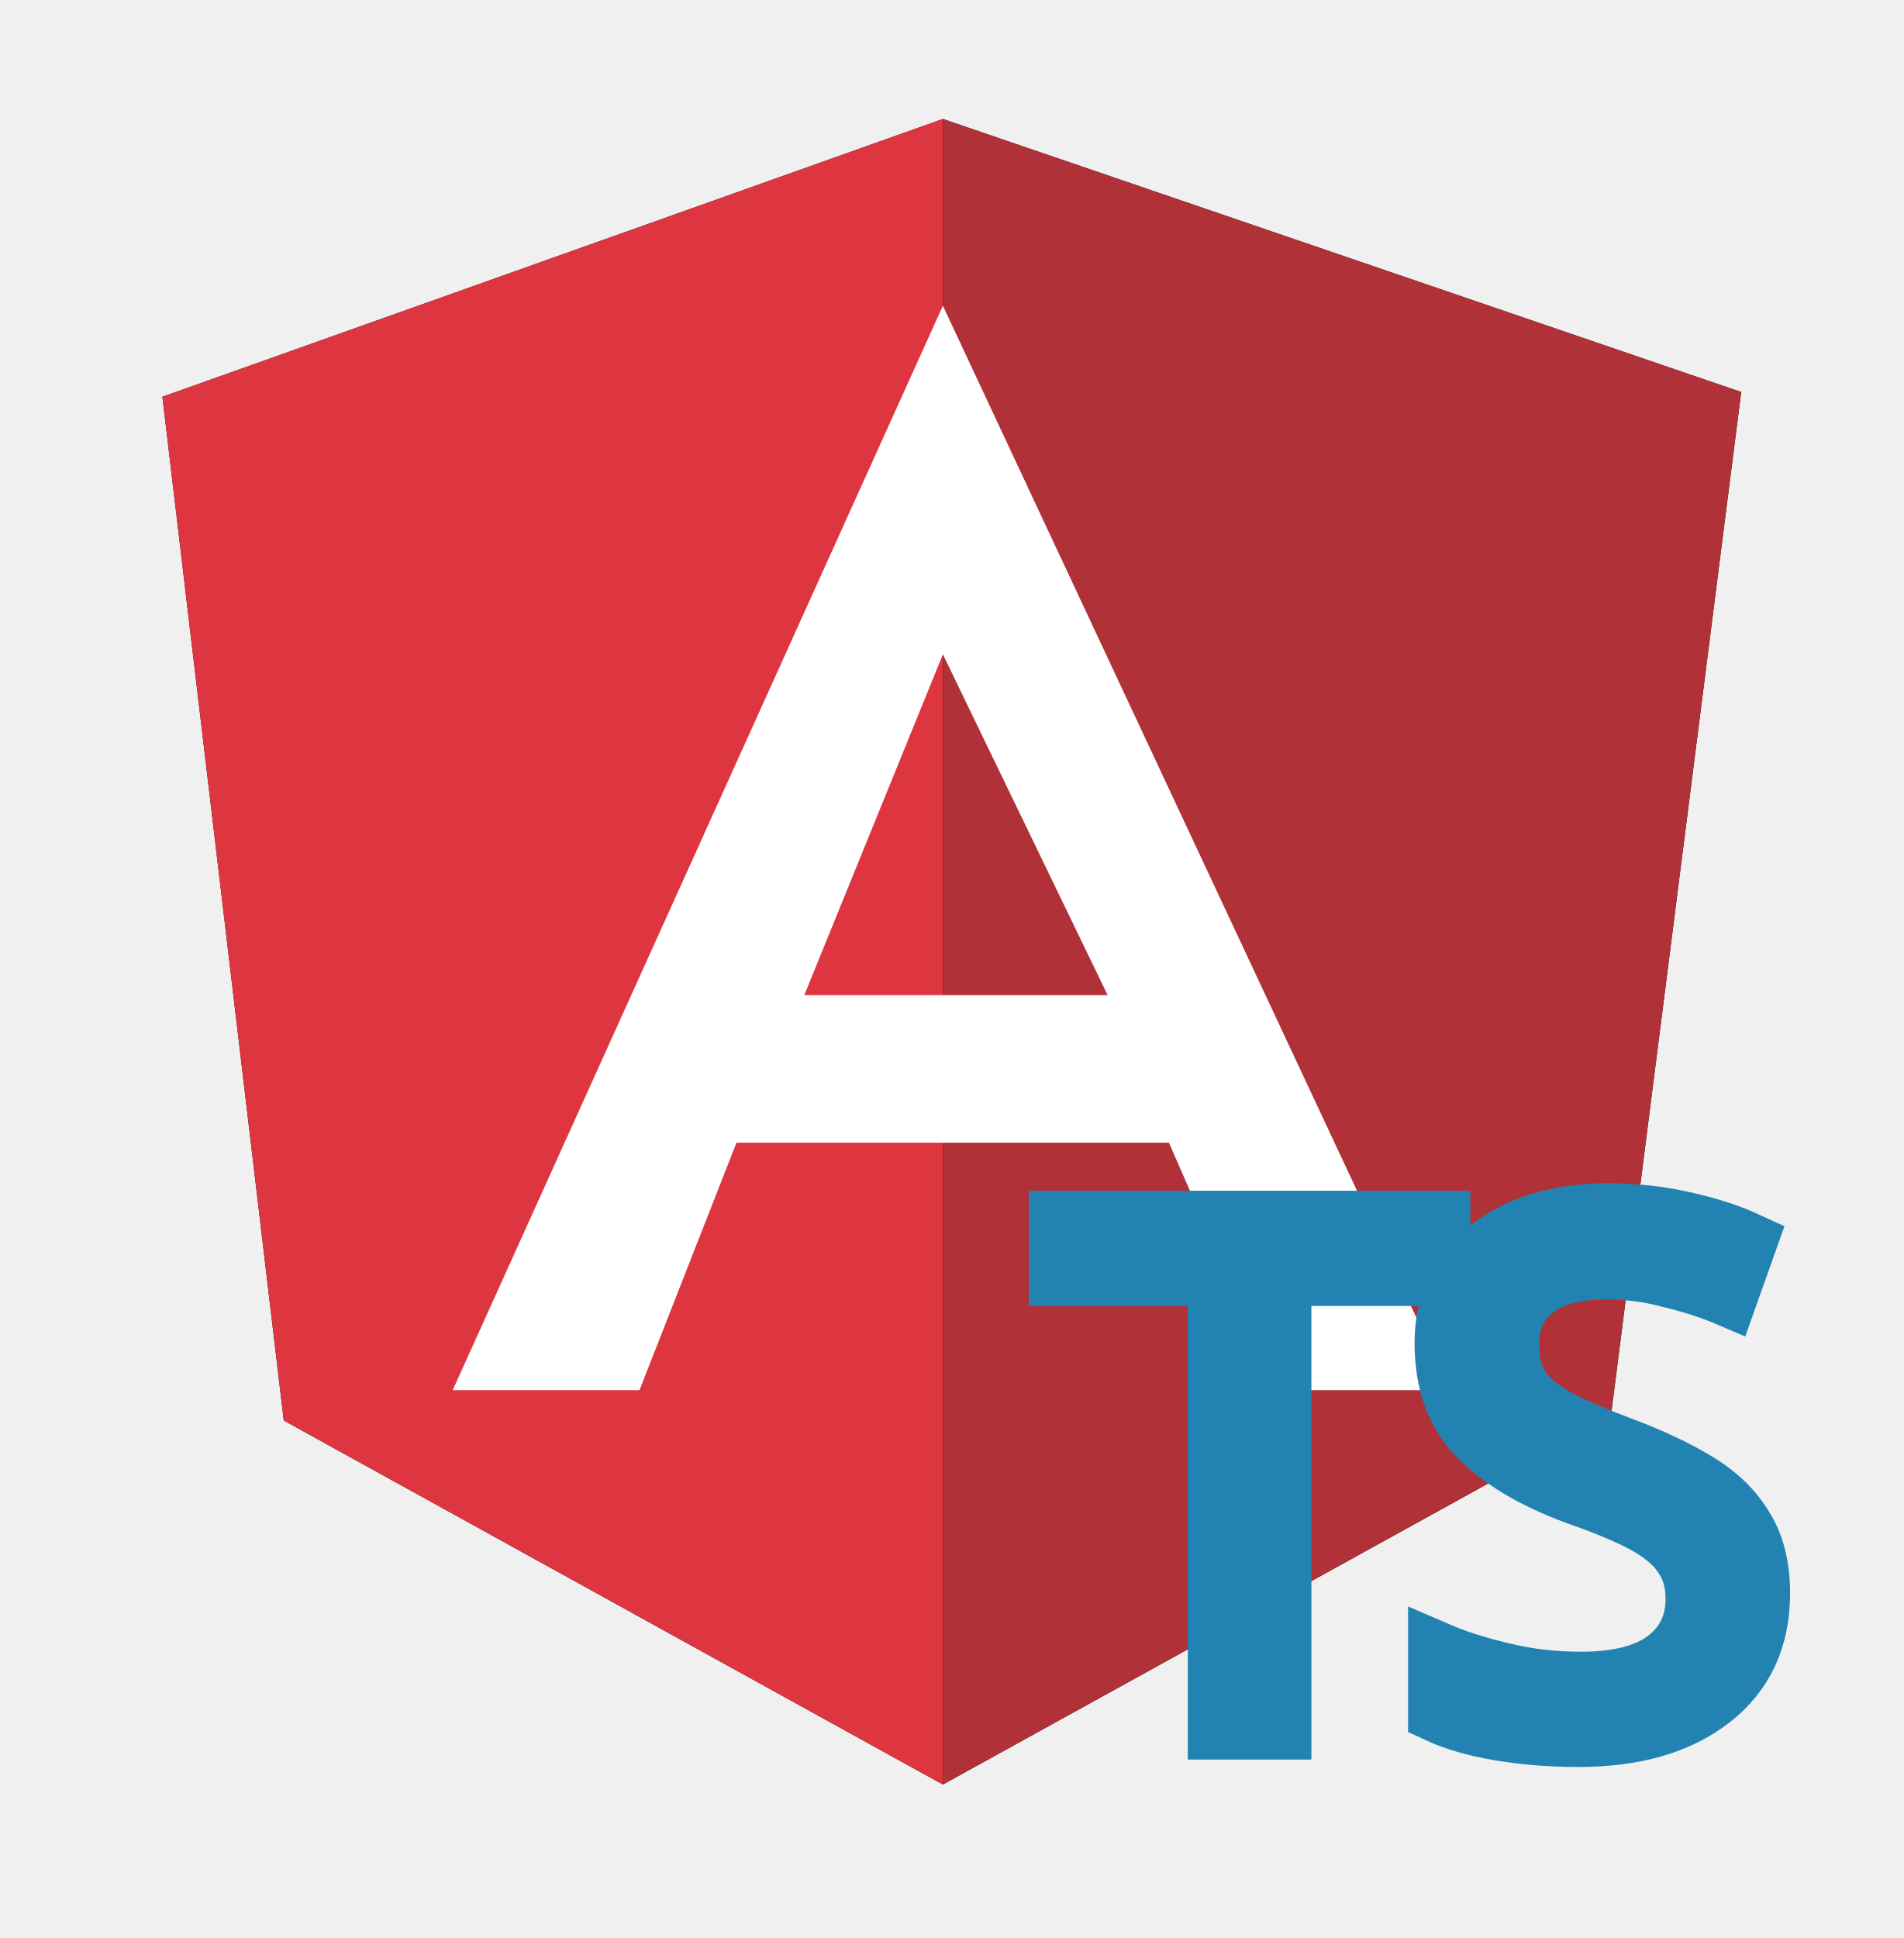
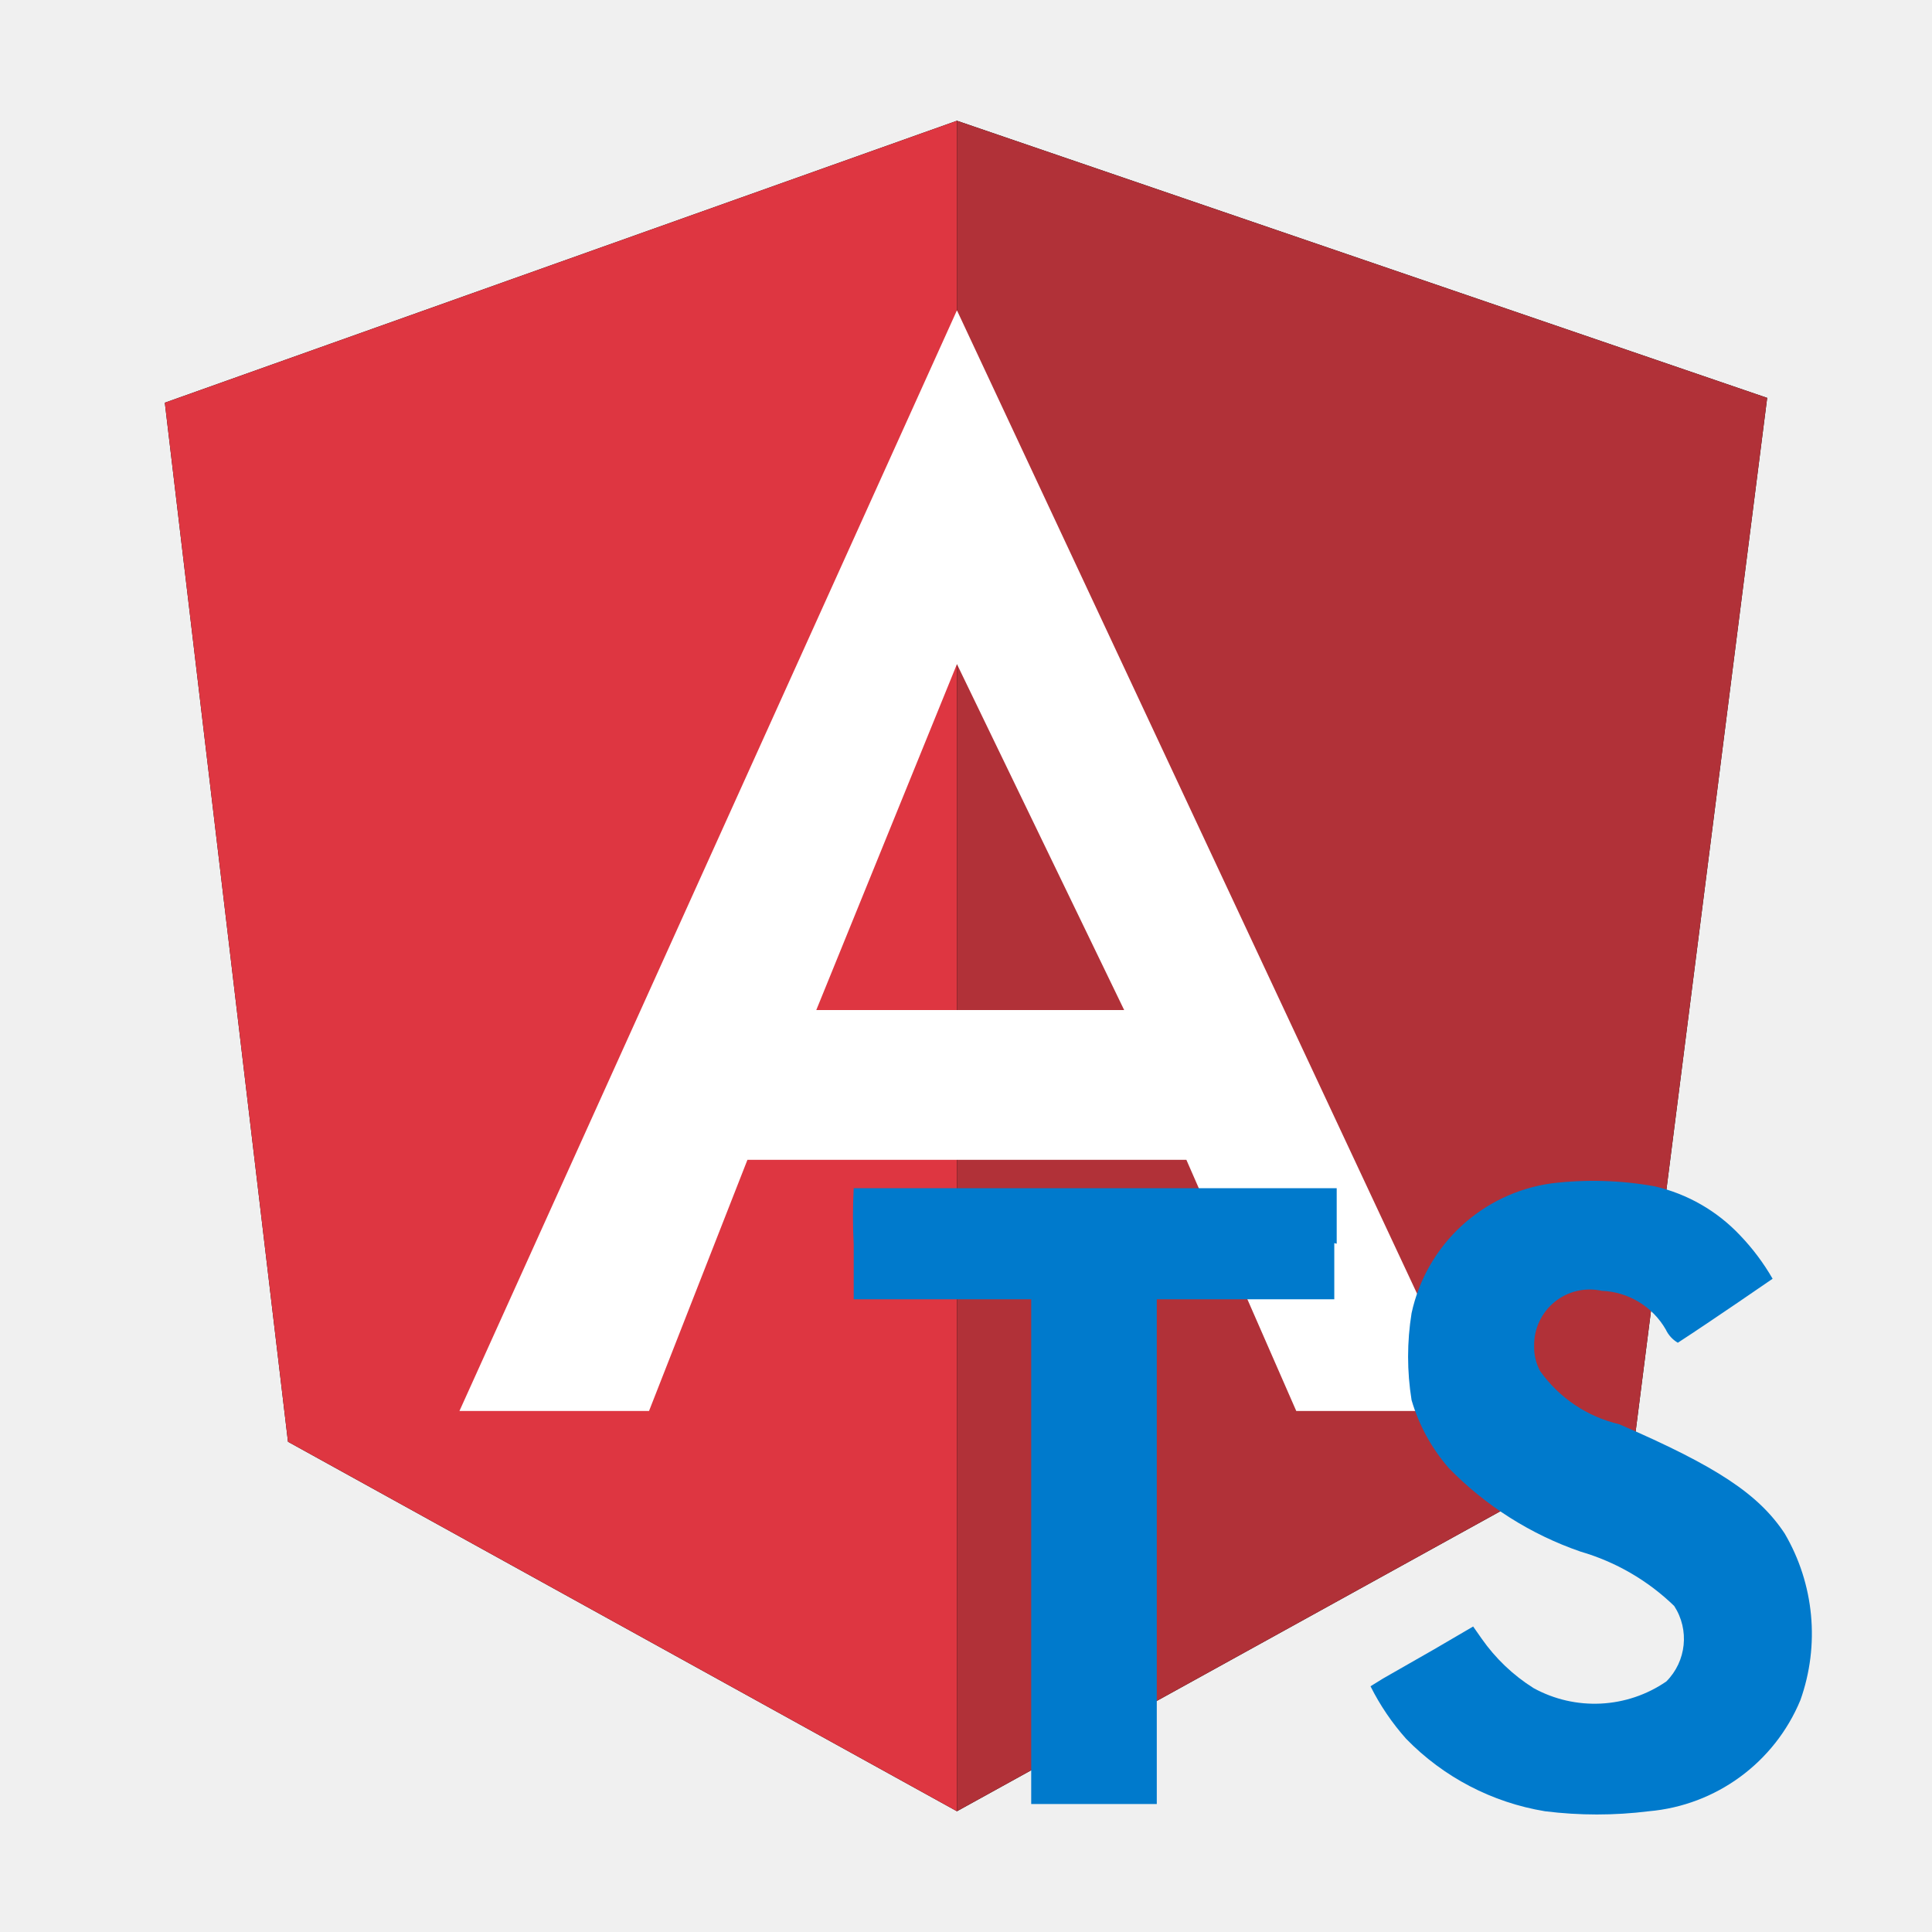
- <svg xmlns="http://www.w3.org/2000/svg" id="angular" viewBox="0 0 32 32.58">
-   <g>
-     <polygon points="2.73 6.67 15.85 2 29.27 6.59 27.08 23.8 15.85 30 4.77 23.88 2.73 6.67" />
-     <path d="M2.73,6.67L15.85,2V30L4.77,23.88Z" style="fill: #de3641" />
-     <path d="M15.85,2L29.27,6.59,27.08,23.8,15.85,30V2Z" style="fill: #b13138" />
-     <path d="M15.85,5.14l8.53,18.23H21.47l-1.82-4.16H15.85V16.73h2.77L15.85,11l-2.33,5.73h2.33v2.48H12.38l-1.63,4.16H7.61Z" style="fill: #fff" />
+ <svg xmlns="http://www.w3.org/2000/svg" id="angular" viewBox="0 0 32 32">
+   <polygon points="2.73 6.67 15.85 2 29.27 6.59 27.08 23.8 15.85 30 4.77 23.88 2.73 6.67" />
+   <path d="M2.73,6.67L15.85,2V30L4.77,23.88Z" style="fill: #de3641" />
+   <path d="M15.85,2L29.27,6.59,27.08,23.8,15.85,30V2Z" style="fill: #b13138" />
+   <path id="A" d="M15.85,5.14l8.53,18.23H21.47l-1.82-4.16H15.85V16.73h2.77L15.85,11l-2.33,5.73h2.33v2.48H12.38l-1.63,4.16H7.61Z" style="fill: #fff" />
+   <g id="official_ts" data-name="official ts">
+     <path d="M27.41,19.65a2.81,2.81,0,0,1,1.41.81,3.72,3.72,0,0,1,.54.72s-1,.69-1.57,1.06a0.5,0.5,0,0,1-.2-0.22,1.28,1.28,0,0,0-1.06-.64,0.92,0.92,0,0,0-1.12.91,0.83,0.83,0,0,0,.1.42,2.23,2.23,0,0,0,1.31.88c1.62,0.7,2.31,1.16,2.74,1.81a3.28,3.28,0,0,1,.26,2.76A3,3,0,0,1,27.31,30a6.93,6.93,0,0,1-1.72,0,4.15,4.15,0,0,1-2.3-1.2,4,4,0,0,1-.59-0.87l0.21-.13,0.84-.48,0.65-.38,0.14,0.2a3,3,0,0,0,.86.82,2.1,2.1,0,0,0,2.2-.11,1,1,0,0,0,.13-1.25,3.72,3.72,0,0,0-1.55-.9A5.6,5.6,0,0,1,24,24.32a3,3,0,0,1-.62-1.13,4.53,4.53,0,0,1,0-1.44,2.76,2.76,0,0,1,2.32-2.15A5.73,5.73,0,0,1,27.41,19.65Z" style="fill: #007acc" />
+     <path d="M22.1,20.59v0.93H19.16v8.36H17.08V21.52H14.14V20.61a8.9,8.9,0,0,1,0-.93s1.8,0,4,0h4v0.92Z" style="fill: #007acc" />
  </g>
-   <text transform="translate(17.67 29.08)" style="font-size: 12px;fill: #2283b2;stroke: #2283b2;stroke-miterlimit: 10;font-family: Myriad Pro">T<tspan x="5.89" y="0">S</tspan>
-   </text>
  <rect width="32" height="32" style="fill: #fff;opacity: 0" />
</svg>
